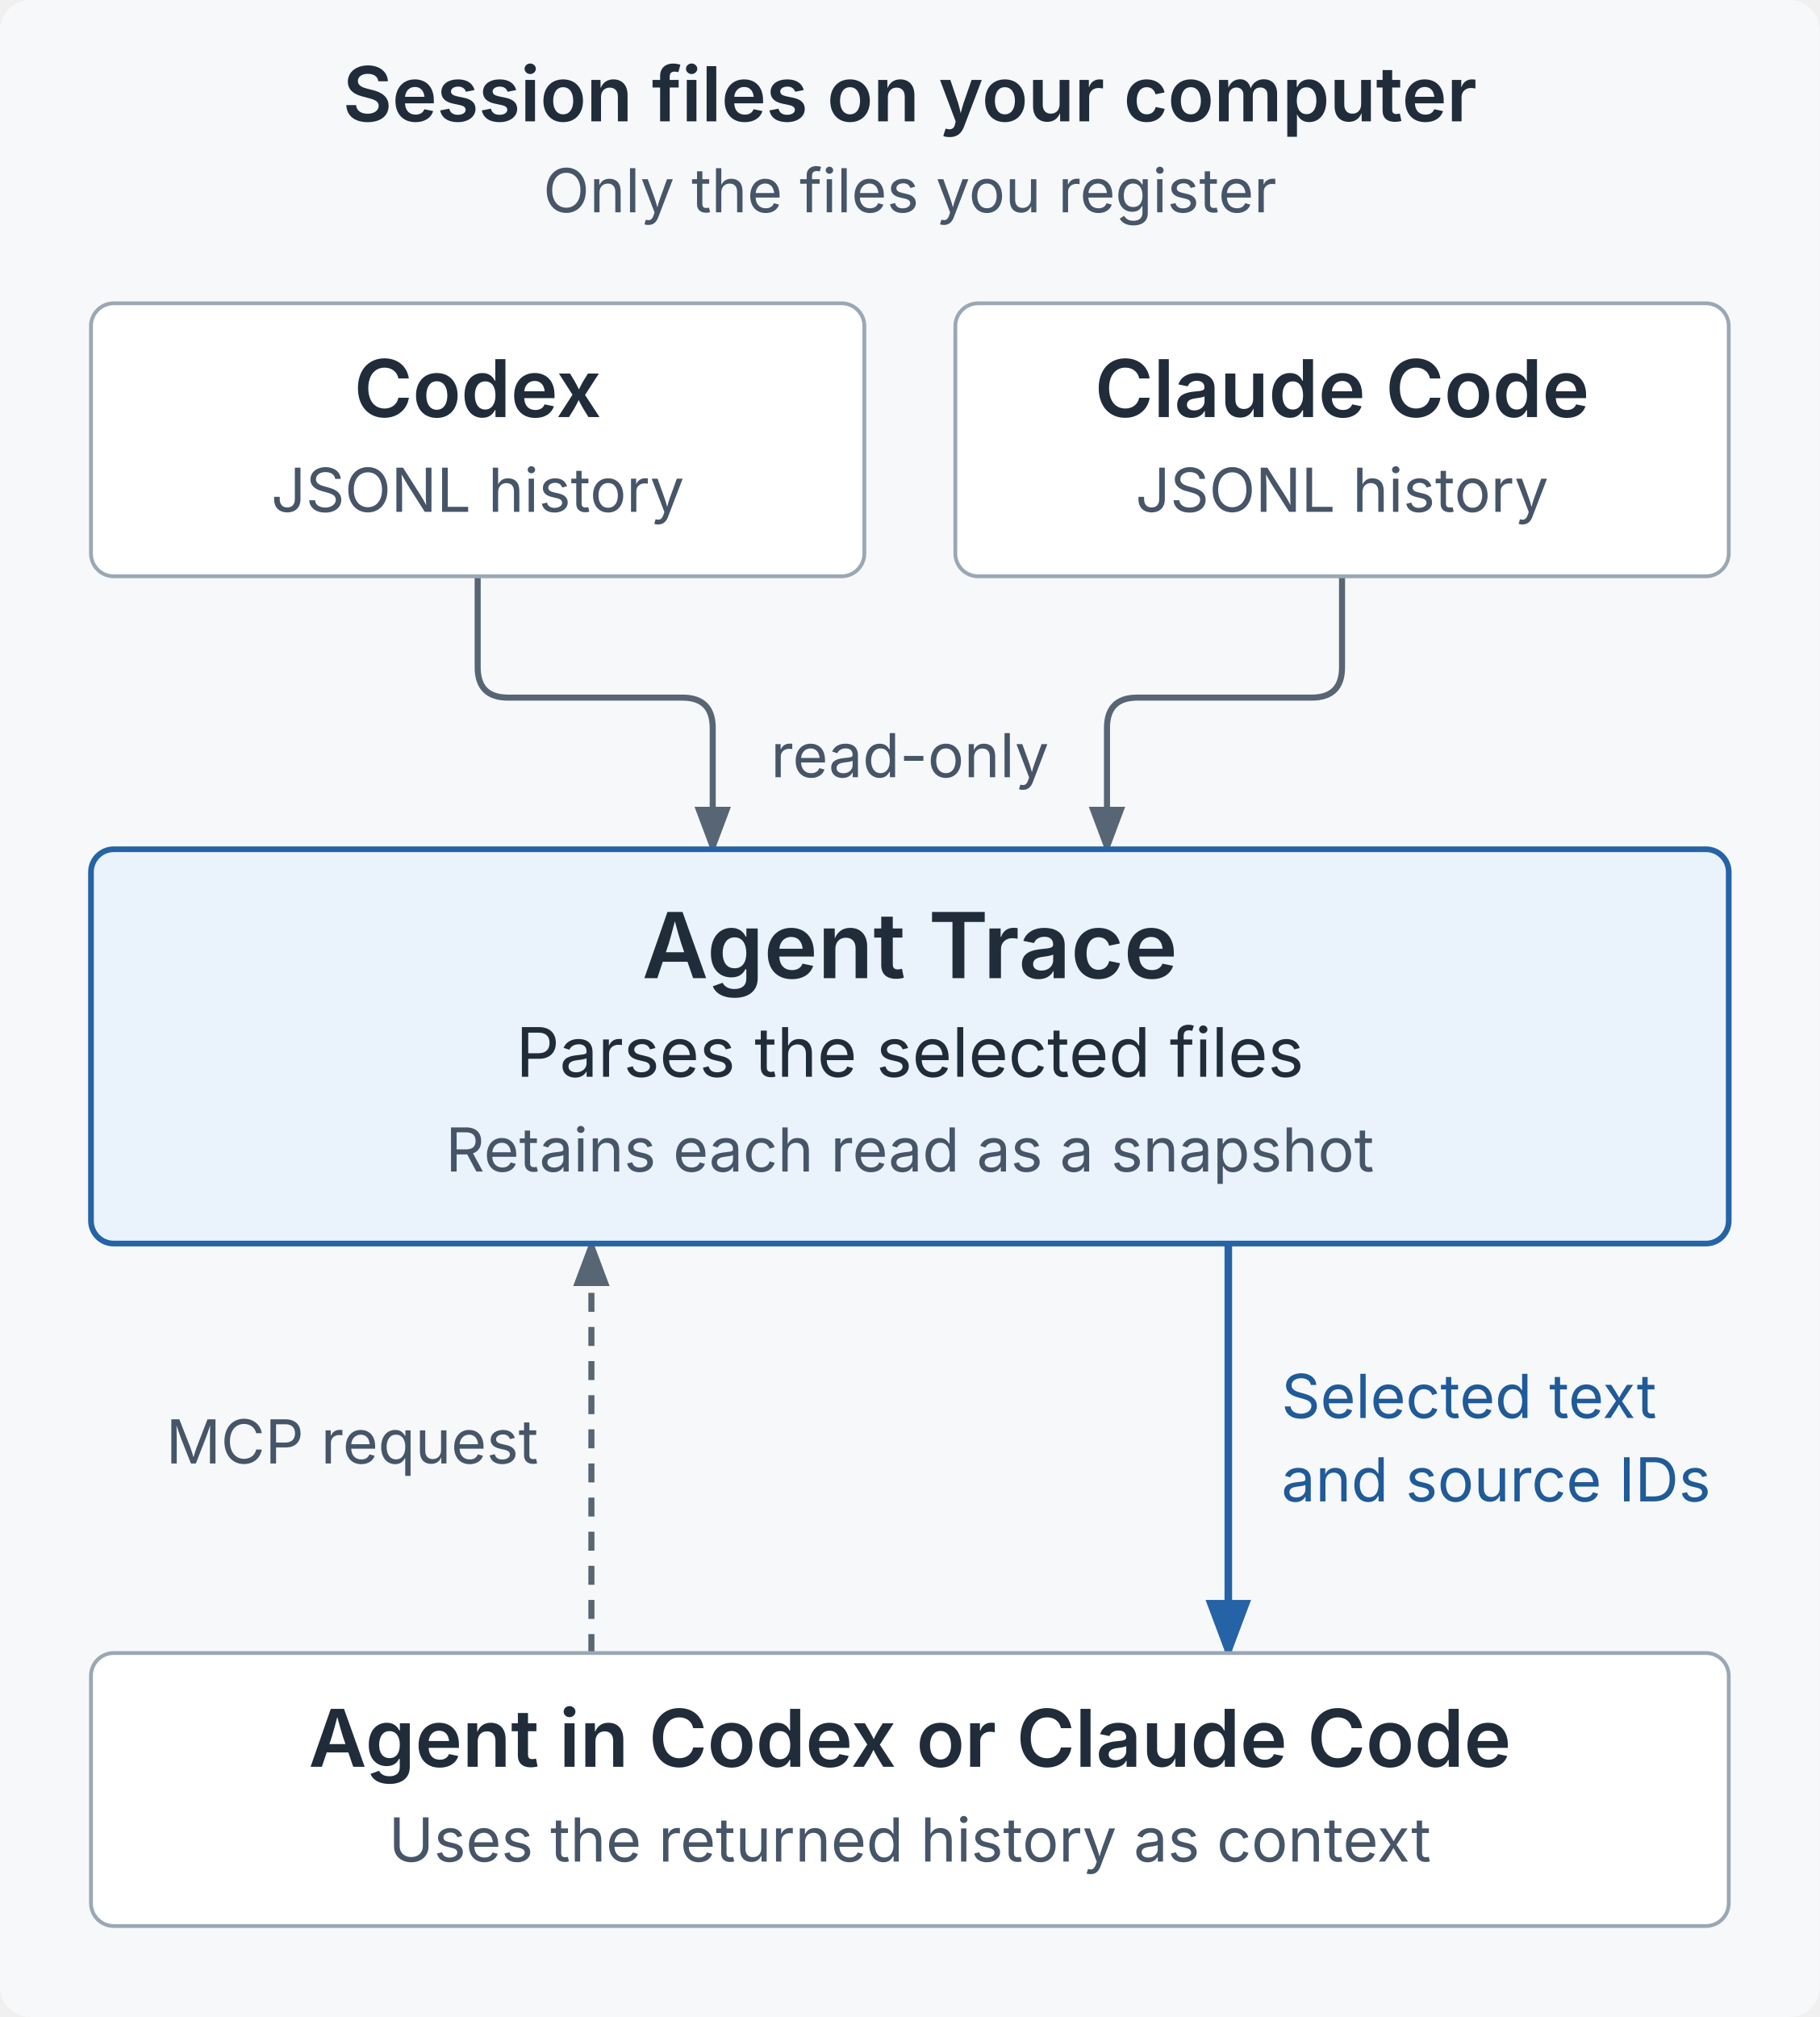
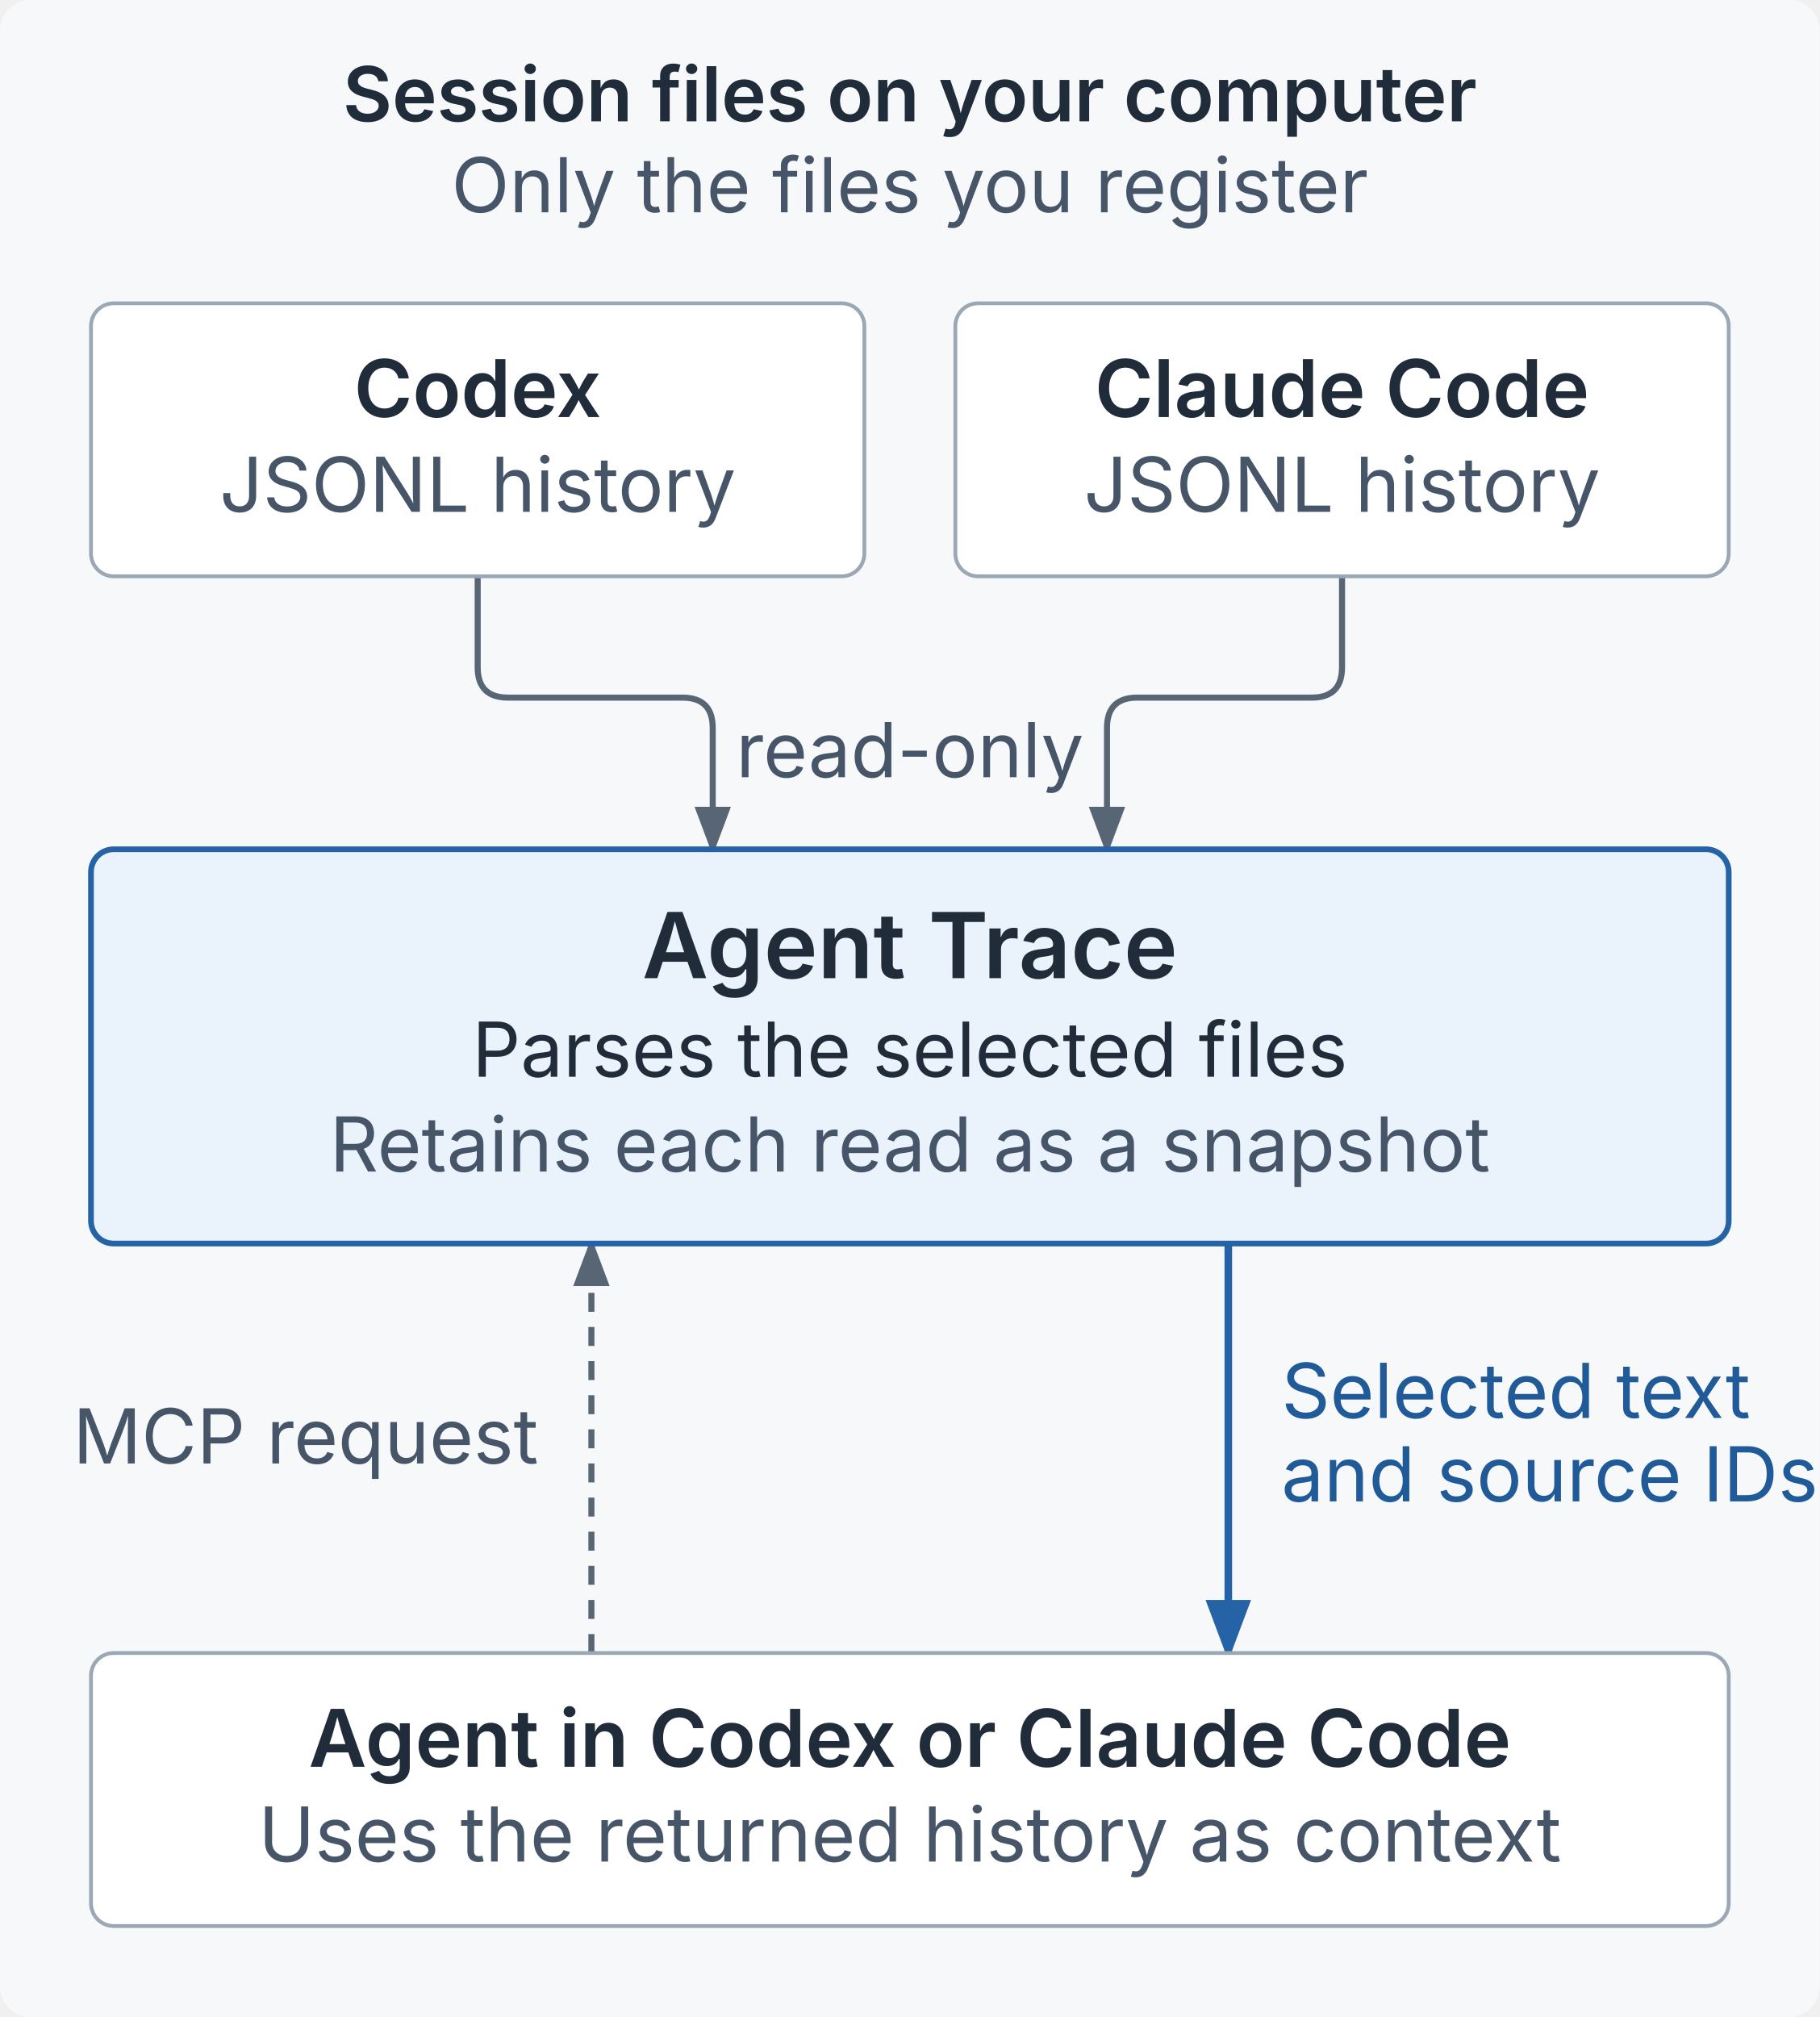
<svg xmlns="http://www.w3.org/2000/svg" viewBox="0 0 480 532" role="img" aria-labelledby="history-title history-desc">
  <defs>
    <marker id="read-arrow" markerWidth="8" markerHeight="6" refX="7" refY="3" orient="auto">
      <polygon points="0 0, 8 3, 0 6" fill="#576574" />
    </marker>
    <marker id="result-arrow" markerWidth="8" markerHeight="6" refX="7" refY="3" orient="auto">
      <polygon points="0 0, 8 3, 0 6" fill="#2563a6" />
    </marker>
  </defs>
  <rect width="480" height="532" rx="8" fill="#f6f8fa" />
  <g font-family="-apple-system, BlinkMacSystemFont, 'Segoe UI', sans-serif" fill="#202c39">
    <text x="240" y="32" text-anchor="middle" font-size="20" font-weight="600">Session files on your computer</text>
-     <text x="240" y="56" text-anchor="middle" font-size="16" fill="#465568">Only the files you register</text>
+     <text x="240" y="56" text-anchor="middle" font-size="20" fill="#465568">Only the files you register</text>
    <path d="M 126,152 V 176 Q 126,184 134,184 H 180 Q 188,184 188,192 V 224" fill="none" stroke="#576574" stroke-width="1.6" marker-end="url(#read-arrow)" />
    <path d="M 354,152 V 176 Q 354,184 346,184 H 300 Q 292,184 292,192 V 224" fill="none" stroke="#576574" stroke-width="1.6" marker-end="url(#read-arrow)" />
-     <text x="240" y="205" text-anchor="middle" font-size="16" fill="#465568">read-only</text>
+     <text x="240" y="205" text-anchor="middle" font-size="20" fill="#465568">read-only</text>
    <path d="M 156,436 V 328" fill="none" stroke="#576574" stroke-width="1.6" stroke-dasharray="5,4" marker-end="url(#read-arrow)" />
    <path d="M 324,328 V 436" fill="none" stroke="#2563a6" stroke-width="2" marker-end="url(#result-arrow)" />
-     <text x="142" y="386" text-anchor="end" font-size="16" fill="#465568">MCP request</text>
-     <text x="338" y="374" font-size="16" fill="#205a98">Selected text</text>
-     <text x="338" y="396" font-size="16" fill="#205a98">and source IDs</text>
+     <text x="142" y="386" text-anchor="end" font-size="20" fill="#465568">MCP request</text>
+     <text x="338" y="374" font-size="20" fill="#205a98">Selected text</text>
+     <text x="338" y="396" font-size="20" fill="#205a98">and source IDs</text>
    <rect x="24" y="80" width="204" height="72" rx="6" fill="#ffffff" stroke="#9aa7b5" />
    <text x="126" y="110" text-anchor="middle" font-size="21" font-weight="600">Codex</text>
-     <text x="126" y="135" text-anchor="middle" font-size="16" fill="#465568">JSONL history</text>
+     <text x="126" y="135" text-anchor="middle" font-size="20" fill="#465568">JSONL history</text>
    <rect x="252" y="80" width="204" height="72" rx="6" fill="#ffffff" stroke="#9aa7b5" />
    <text x="354" y="110" text-anchor="middle" font-size="21" font-weight="600">Claude Code</text>
-     <text x="354" y="135" text-anchor="middle" font-size="16" fill="#465568">JSONL history</text>
+     <text x="354" y="135" text-anchor="middle" font-size="20" fill="#465568">JSONL history</text>
    <rect x="24" y="224" width="432" height="104" rx="6" fill="#f6f8fa" />
    <rect x="24" y="224" width="432" height="104" rx="6" fill="#eaf2fc" stroke="#2563a6" stroke-width="1.5" />
    <text x="240" y="258" text-anchor="middle" font-size="24" font-weight="600">Agent Trace</text>
-     <text x="240" y="284" text-anchor="middle" font-size="18">Parses the selected files</text>
-     <text x="240" y="309" text-anchor="middle" font-size="16" fill="#465568">Retains each read as a snapshot</text>
+     <text x="240" y="284" text-anchor="middle" font-size="20">Parses the selected files</text>
+     <text x="240" y="309" text-anchor="middle" font-size="20" fill="#465568">Retains each read as a snapshot</text>
    <rect x="24" y="436" width="432" height="72" rx="6" fill="#ffffff" stroke="#9aa7b5" />
    <text x="240" y="466" text-anchor="middle" font-size="21" font-weight="600">Agent in Codex or Claude Code</text>
-     <text x="240" y="491" text-anchor="middle" font-size="16" fill="#465568">Uses the returned history as context</text>
+     <text x="240" y="491" text-anchor="middle" font-size="20" fill="#465568">Uses the returned history as context</text>
  </g>
</svg>
